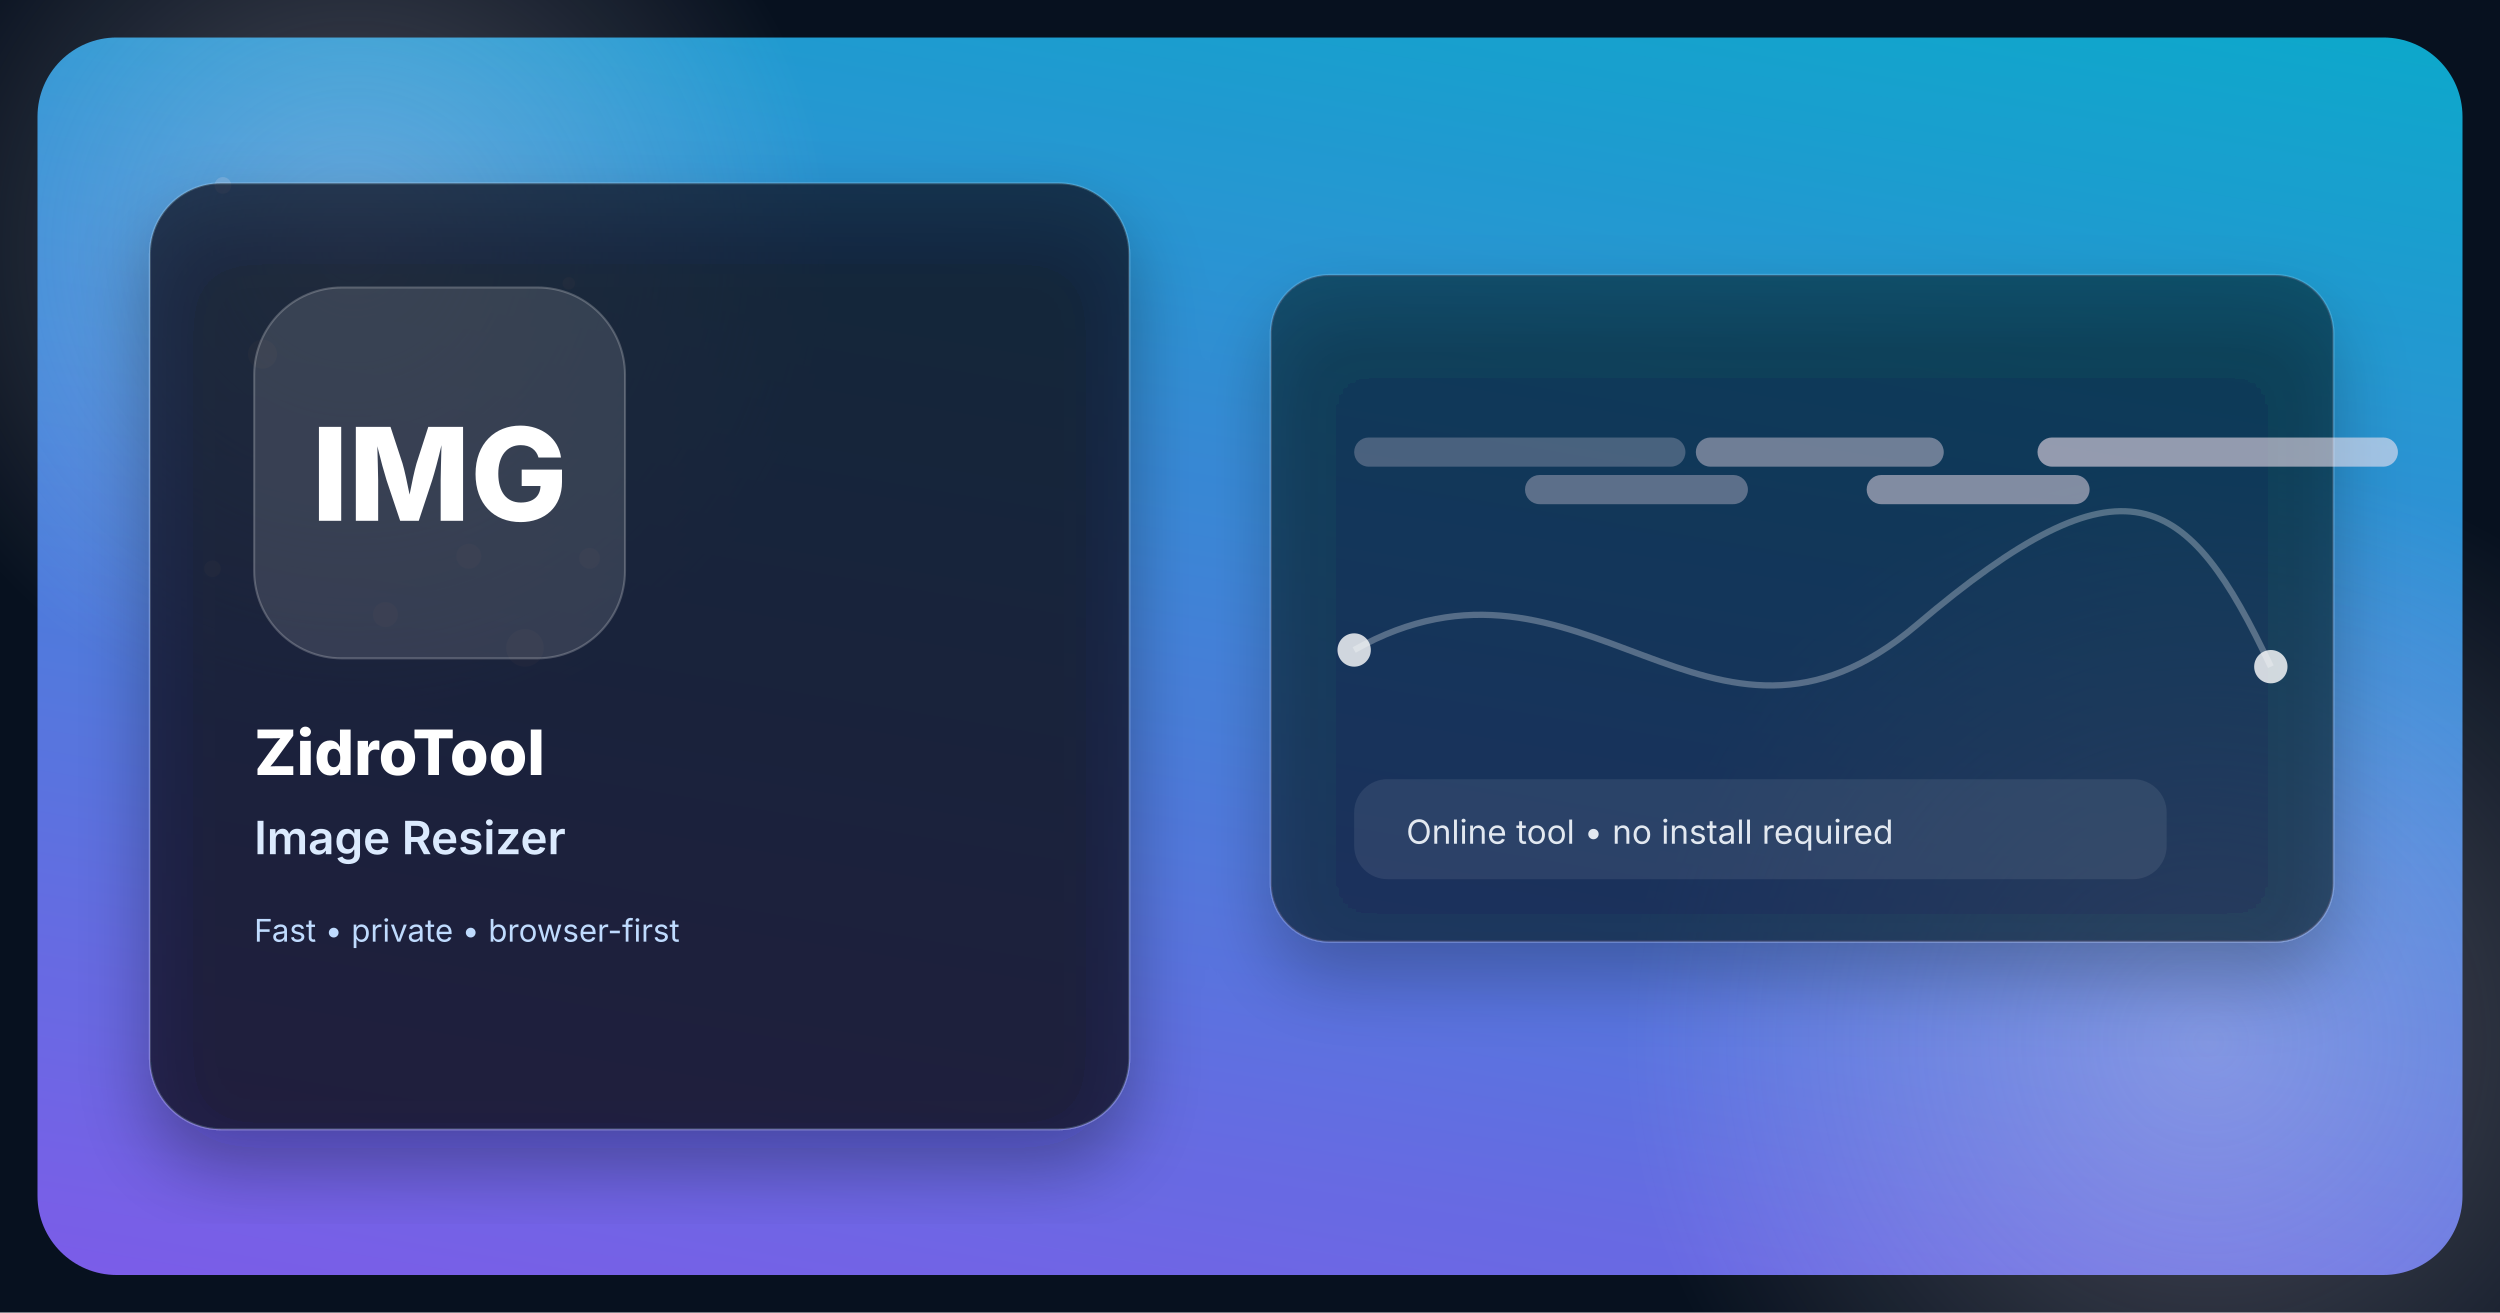
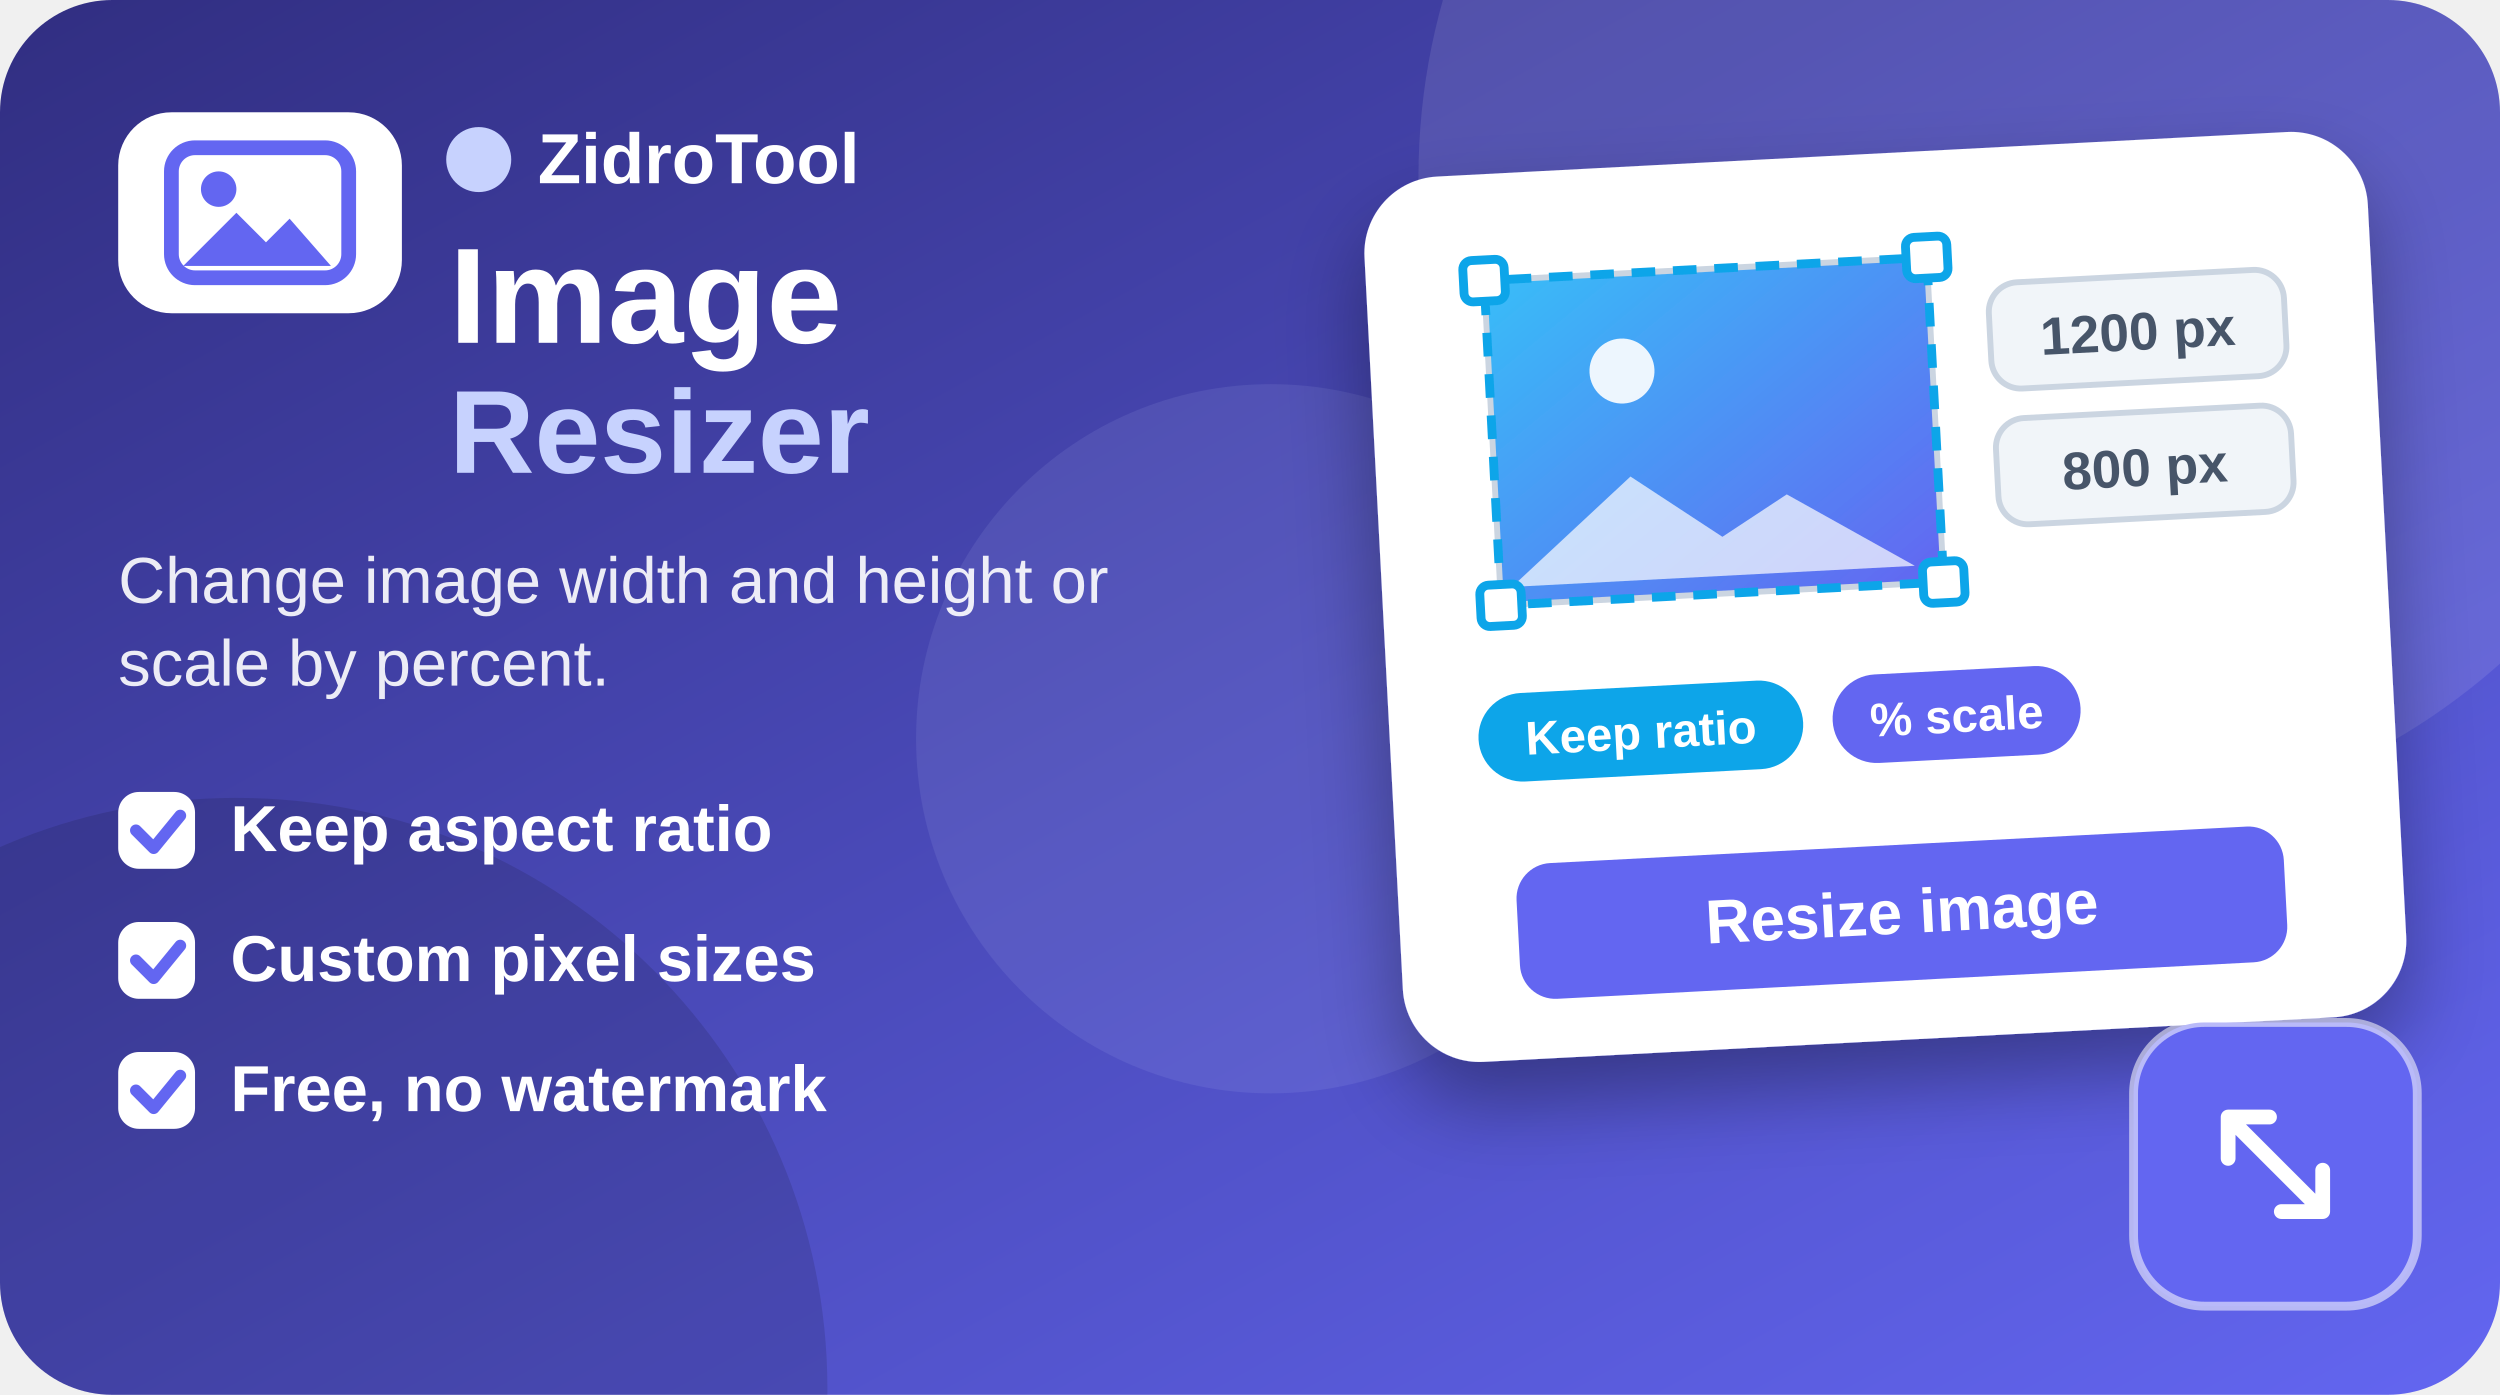
- <svg xmlns="http://www.w3.org/2000/svg" width="1200" height="630" viewBox="0 0 1200 630" role="img" aria-label="Image Resizer">
+ <svg xmlns="http://www.w3.org/2000/svg" viewBox="0 0 846 472" width="423" height="236" font-family="Arial, Helvetica, sans-serif" role="img" aria-label="Image Resizer">
  <defs>
-     <linearGradient id="bg" x1="0" y1="0" x2="1" y2="1" gradientTransform="rotate(63 .5 .5)">
-       <stop stop-color="#06b6d4" />
-       <stop offset="1" stop-color="#8b5cf6" />
+     <linearGradient id="bg" x1="0" y1="0" x2="1" y2="1">
+       <stop offset="0" stop-color="#312e81" />
+       <stop offset="1" stop-color="#6366f1" />
    </linearGradient>
-     <radialGradient id="glow">
-       <stop stop-color="#fce7f3" stop-opacity=".28" />
-       <stop offset="1" stop-color="#fce7f3" stop-opacity="0" />
-     </radialGradient>
-     <filter id="shadow">
-       <feDropShadow dx="0" dy="18" stdDeviation="18" flood-color="#020617" flood-opacity=".45" />
+     <linearGradient id="38bdf86366f1" x1="0" y1="0" x2="1" y2="1">
+       <stop offset="0" stop-color="#38bdf8" />
+       <stop offset="1" stop-color="#6366f1" />
+     </linearGradient>
+     <linearGradient id="34d3990ea5e9" x1="0" y1="0" x2="1" y2="1">
+       <stop offset="0" stop-color="#34d399" />
+       <stop offset="1" stop-color="#0ea5e9" />
+     </linearGradient>
+     <linearGradient id="f59e0bec4899" x1="0" y1="0" x2="1" y2="1">
+       <stop offset="0" stop-color="#f59e0b" />
+       <stop offset="1" stop-color="#ec4899" />
+     </linearGradient>
+     <clipPath id="cp">
+       <rect width="846" height="472" rx="38" />
+     </clipPath>
+     <filter id="sh" x="-20%" y="-20%" width="140%" height="150%">
+       <feDropShadow dx="0" dy="14" stdDeviation="14" flood-color="#000" flood-opacity=".35" />
    </filter>
  </defs>
-   <rect width="1200" height="630" fill="#07111f" />
-   <rect x="18" y="18" width="1164" height="594" rx="38" fill="url(#bg)" opacity=".94" />
-   <circle cx="170" cy="120" r="230" fill="url(#glow)" />
-   <circle cx="1060" cy="500" r="280" fill="url(#glow)" />
-   <circle cx="283" cy="268" r="5" fill="#fce7f3" opacity=".18" />
-   <circle cx="225" cy="267" r="6" fill="#fce7f3" opacity=".18" />
-   <circle cx="185" cy="295" r="6" fill="#fce7f3" opacity=".18" />
-   <circle cx="107" cy="89" r="4" fill="#fce7f3" opacity=".18" />
-   <circle cx="252" cy="311" r="9" fill="#fce7f3" opacity=".18" />
-   <circle cx="126" cy="170" r="7" fill="#fce7f3" opacity=".18" />
-   <circle cx="102" cy="273" r="4" fill="#fce7f3" opacity=".18" />
-   <circle cx="273" cy="136" r="3" fill="#fce7f3" opacity=".18" />
-   <g filter="url(#shadow)">
-     <rect x="72" y="88" width="470" height="454" rx="34" fill="#07111f" fill-opacity=".72" stroke="#ffffff" stroke-opacity=".16" />
-     <rect x="610" y="132" width="510" height="320" rx="28" fill="#07111f" fill-opacity=".56" stroke="#ffffff" stroke-opacity=".14" />
+   <g clip-path="url(#cp)">
+     <rect width="846" height="472" fill="url(#bg)" />
+     <circle cx="700" cy="60" r="220" fill="#fff" opacity=".10" />
+     <circle cx="80" cy="470" r="200" fill="#000" opacity=".12" />
+     <circle cx="430" cy="250" r="120" fill="#c7d2fe" opacity=".10" />
  </g>
-   <g transform="translate(122 138)">
-     <rect width="178" height="178" rx="42" fill="#ffffff" fill-opacity=".12" stroke="#ffffff" stroke-opacity=".22" />
-     <text x="89" y="112" text-anchor="middle" font-family="Inter,Arial,sans-serif" font-size="62" font-weight="800" fill="#fff">IMG</text>
+   <rect x="40" y="38" width="96" height="68" rx="18" fill="#fff" />
+   <rect x="58" y="50" width="60" height="44" rx="8" fill="none" stroke="#6366f1" stroke-width="5" />
+   <circle cx="74" cy="64" r="6" fill="#6366f1" />
+   <path d="M62 90l18 -18l10 10l8 -8l14 16z" fill="#6366f1" />
+   <circle cx="162" cy="54" r="11" fill="#c7d2fe" />
+   <text x="182" y="62" font-size="24" font-weight="700" fill="#fff">ZidroTool</text>
+   <text x="152" y="116" font-size="46" font-weight="900" fill="#fff">Image</text>
+   <text x="152" y="160" font-size="40" font-weight="800" fill="#c7d2fe">Resizer</text>
+   <text x="40" y="204" font-size="22" fill="#fff" opacity=".9">Change image width and height or</text>
+   <text x="40" y="232" font-size="22" fill="#fff" opacity=".9">scale by percent.</text>
+   <rect x="40" y="268" width="26" height="26" rx="7" fill="#fff" />
+   <path d="M46 281l6 6l9 -11" stroke="#6366f1" stroke-width="4" fill="none" stroke-linecap="round" stroke-linejoin="round" />
+   <text x="78" y="288" font-size="22" font-weight="600" fill="#fff">Keep aspect ratio</text>
+   <rect x="40" y="312" width="26" height="26" rx="7" fill="#fff" />
+   <path d="M46 325l6 6l9 -11" stroke="#6366f1" stroke-width="4" fill="none" stroke-linecap="round" stroke-linejoin="round" />
+   <text x="78" y="332" font-size="22" font-weight="600" fill="#fff">Custom pixel sizes</text>
+   <rect x="40" y="356" width="26" height="26" rx="7" fill="#fff" />
+   <path d="M46 369l6 6l9 -11" stroke="#6366f1" stroke-width="4" fill="none" stroke-linecap="round" stroke-linejoin="round" />
+   <text x="78" y="376" font-size="22" font-weight="600" fill="#fff">Free, no watermark</text>
+   <g filter="url(#sh)">
+     <g transform="translate(468 52) rotate(-3 170 150)">
+       <rect width="340" height="300" rx="26" fill="#fff" />
+       <g>
+         <rect x="40" y="36" width="150" height="110" rx="8" fill="url(#38bdf86366f1)" stroke="#cbd5e1" stroke-width="2" />
+         <circle cx="85.0" cy="69.0" r="11.0" fill="#fff" opacity=".9" />
+         <path d="M44 140l42 -35.2l30.0 22.0l22.5 -13.2l42 26.4z" fill="#fff" opacity=".7" />
+         <rect x="40" y="36" width="150" height="110" rx="8" fill="none" stroke="#0ea5e9" stroke-width="3" stroke-dasharray="8 6" />
+         <rect x="33" y="29" width="14" height="14" rx="3" fill="#fff" stroke="#0ea5e9" stroke-width="3" />
+         <rect x="183" y="29" width="14" height="14" rx="3" fill="#fff" stroke="#0ea5e9" stroke-width="3" />
+         <rect x="33" y="139" width="14" height="14" rx="3" fill="#fff" stroke="#0ea5e9" stroke-width="3" />
+         <rect x="183" y="139" width="14" height="14" rx="3" fill="#fff" stroke="#0ea5e9" stroke-width="3" />
+         <rect x="210" y="46" width="100" height="36" rx="10" fill="#f1f5f9" stroke="#cbd5e1" stroke-width="2" />
+         <text x="260" y="71" font-size="18" font-weight="800" fill="#475569" text-anchor="middle">1200 px</text>
+         <rect x="210" y="92" width="100" height="36" rx="10" fill="#f1f5f9" stroke="#cbd5e1" stroke-width="2" />
+         <text x="260" y="117" font-size="18" font-weight="800" fill="#475569" text-anchor="middle">800 px</text>
+         <rect x="30" y="176" width="110" height="30" rx="15" fill="#0ea5e9" />
+         <text x="85.0" y="197" font-size="16" font-weight="700" fill="#fff" text-anchor="middle">Keep ratio</text>
+         <rect x="150" y="176" width="84" height="30" rx="15" fill="#6366f1" />
+         <text x="192.0" y="197" font-size="16" font-weight="700" fill="#fff" text-anchor="middle">% scale</text>
+         <rect x="40" y="234" width="260" height="46" rx="12" fill="#6366f1" />
+         <text x="170.0" y="264" font-size="21" font-weight="700" fill="#fff" text-anchor="middle">Resize image</text>
+       </g>
+     </g>
  </g>
-   <text x="122" y="372" font-family="Inter,Arial,sans-serif" font-size="30" font-weight="800" fill="#fff">ZidroTool</text>
-   <text x="122" y="410" font-family="Inter,Arial,sans-serif" font-size="22" font-weight="600" fill="#dbeafe">Image Resizer</text>
-   <text x="122" y="452" font-family="Inter,Arial,sans-serif" font-size="15" fill="#bfdbfe">Fast • private • browser-first</text>
-   <g>
-     <rect x="650" y="210" width="159" height="14" rx="7" fill="#fce7f3" opacity="0.24" />
-     <rect x="732" y="228" width="107" height="14" rx="7" fill="#fce7f3" opacity="0.32" />
-     <rect x="814" y="210" width="119" height="14" rx="7" fill="#fce7f3" opacity="0.4" />
-     <rect x="896" y="228" width="107" height="14" rx="7" fill="#fce7f3" opacity="0.48" />
-     <rect x="978" y="210" width="173" height="14" rx="7" fill="#fce7f3" opacity="0.56" />
+   <g transform="translate(722 346)">
+     <rect width="96" height="96" rx="24" fill="#6366f1" stroke="#fff" stroke-opacity=".55" stroke-width="3" />
+     <g transform="translate(8 8) scale(1)">
+       <path d="M24 24h14M24 24v14M56 56H42M56 56V42M24 24l32 32" stroke="#fff" stroke-width="5" fill="none" stroke-linecap="round" stroke-linejoin="round" />
+     </g>
  </g>
-   <path d="M650 312 C760 250 820 385 920 300 S1050 235 1090 320" fill="none" stroke="#fff" stroke-opacity=".28" stroke-width="3" />
-   <circle cx="650" cy="312" r="8" fill="#fff" opacity=".8" />
-   <circle cx="1090" cy="320" r="8" fill="#fff" opacity=".8" />
-   <rect x="650" y="374" width="390" height="48" rx="16" fill="#fff" fill-opacity=".08" />
-   <text x="675" y="405" font-family="Inter,Arial,sans-serif" font-size="16" fill="#e2e8f0">Online tool • no install required</text>
</svg>
